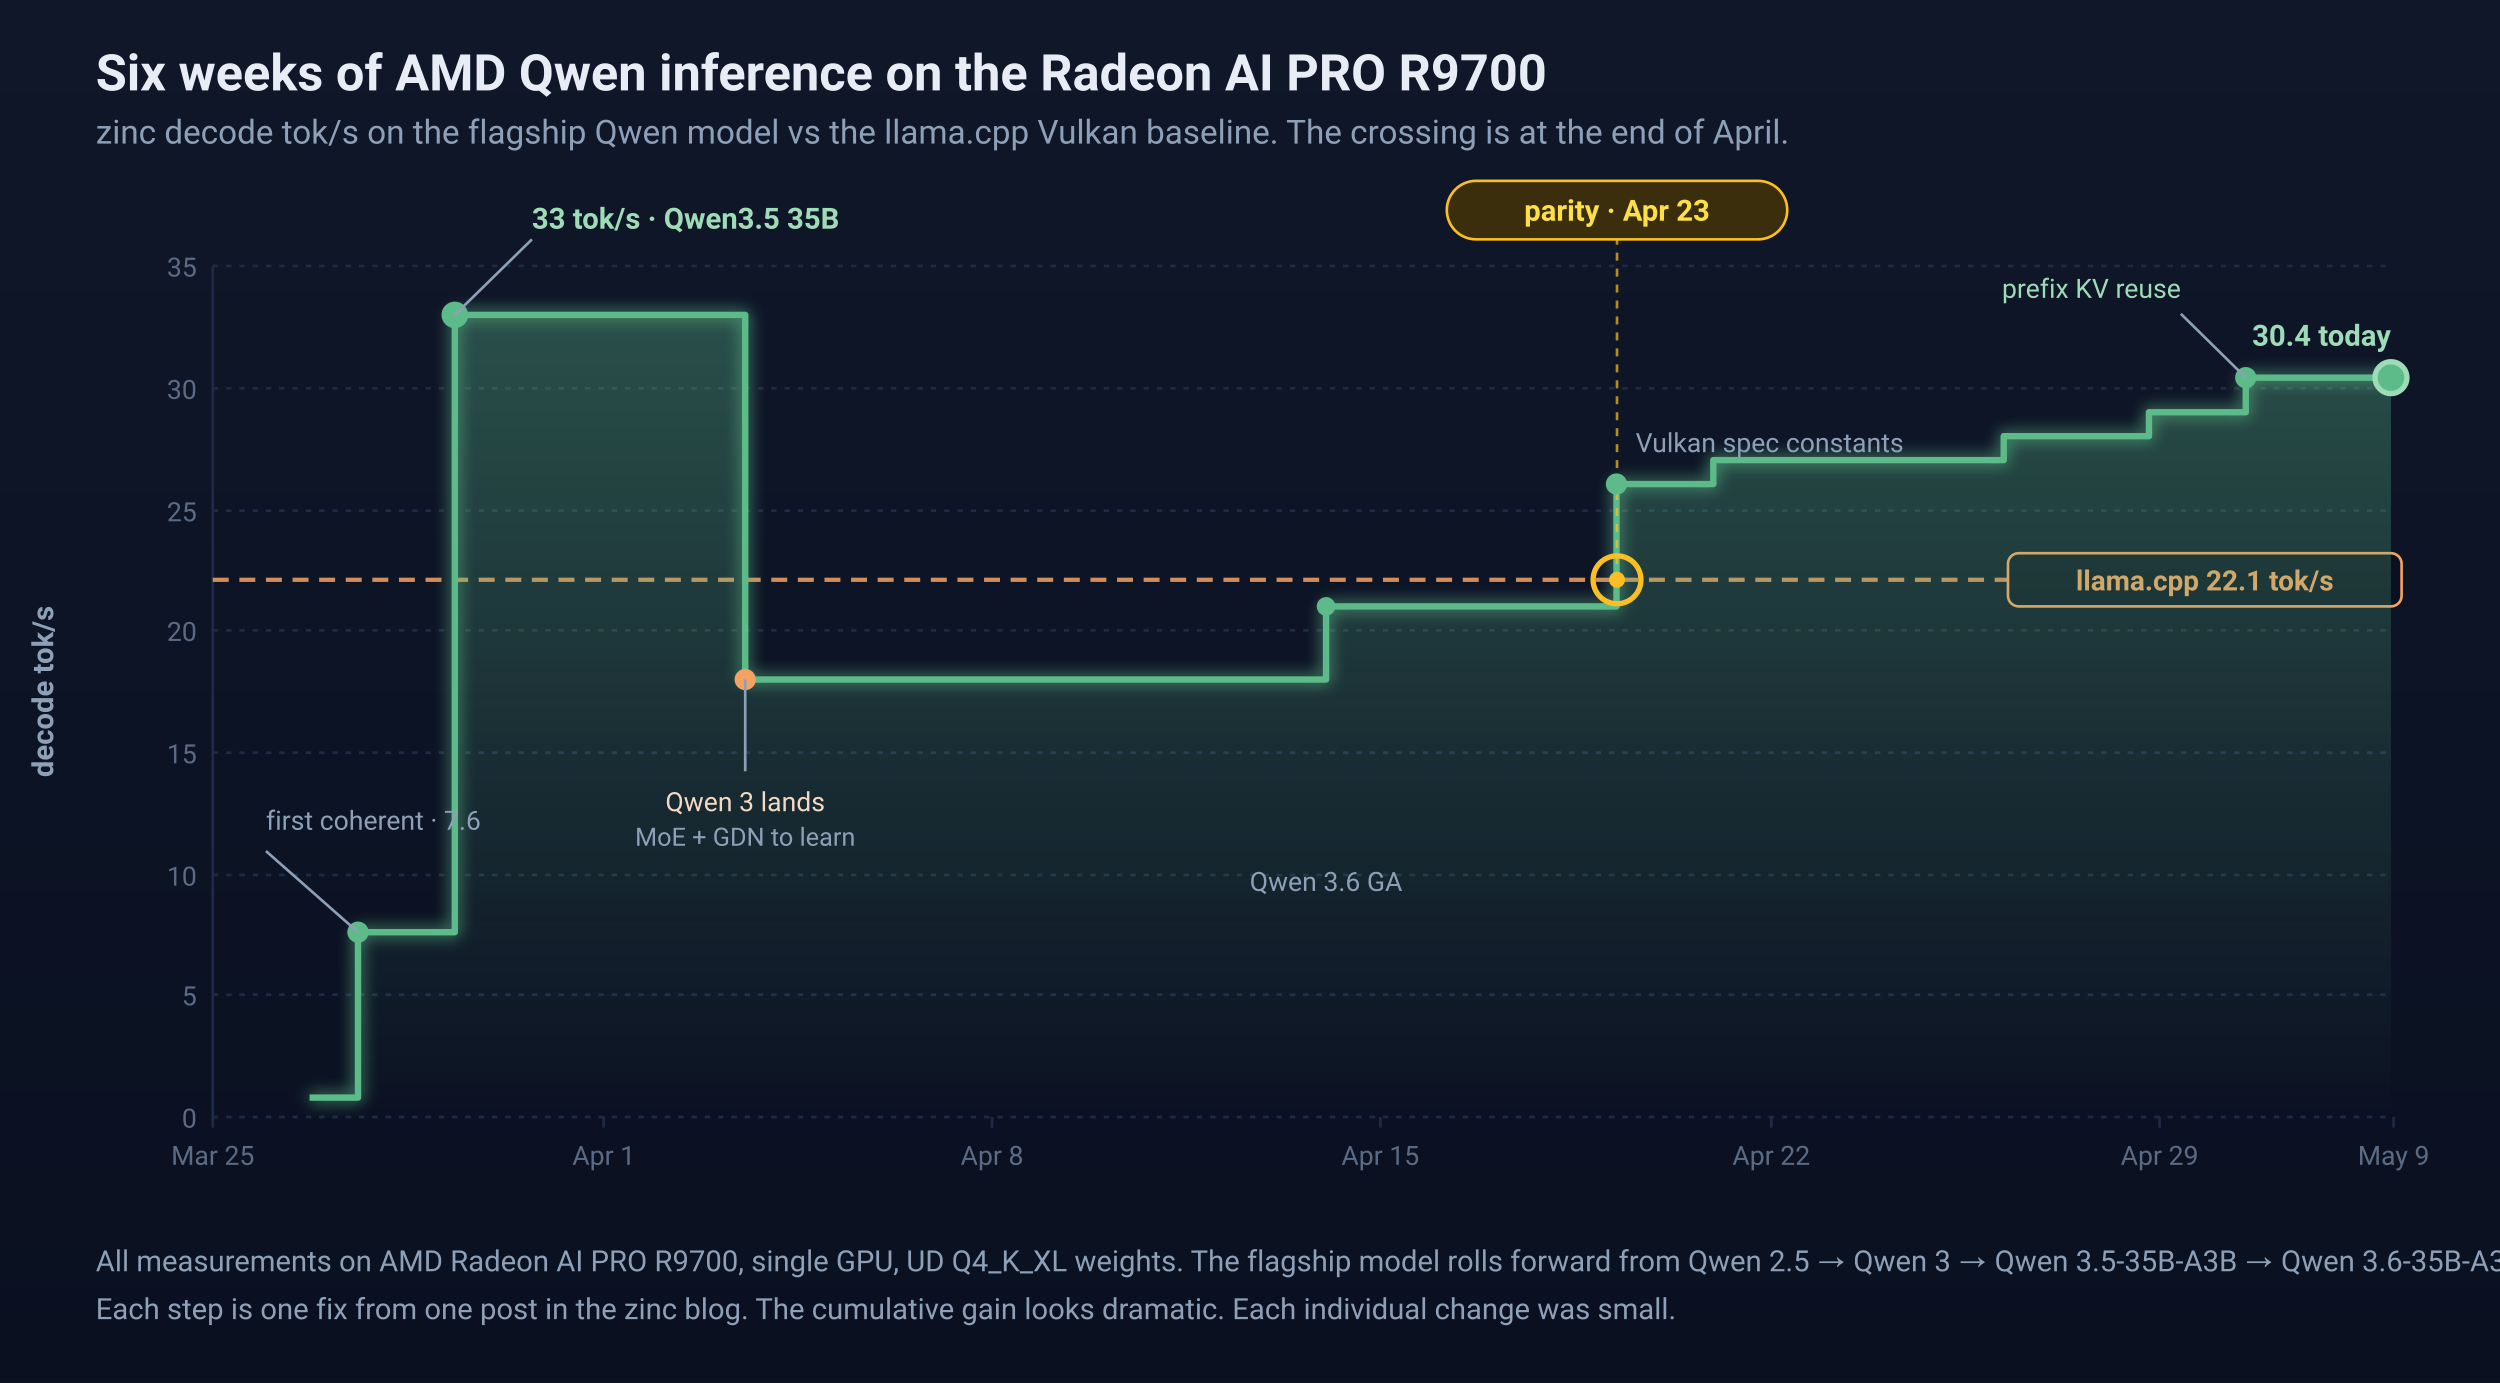
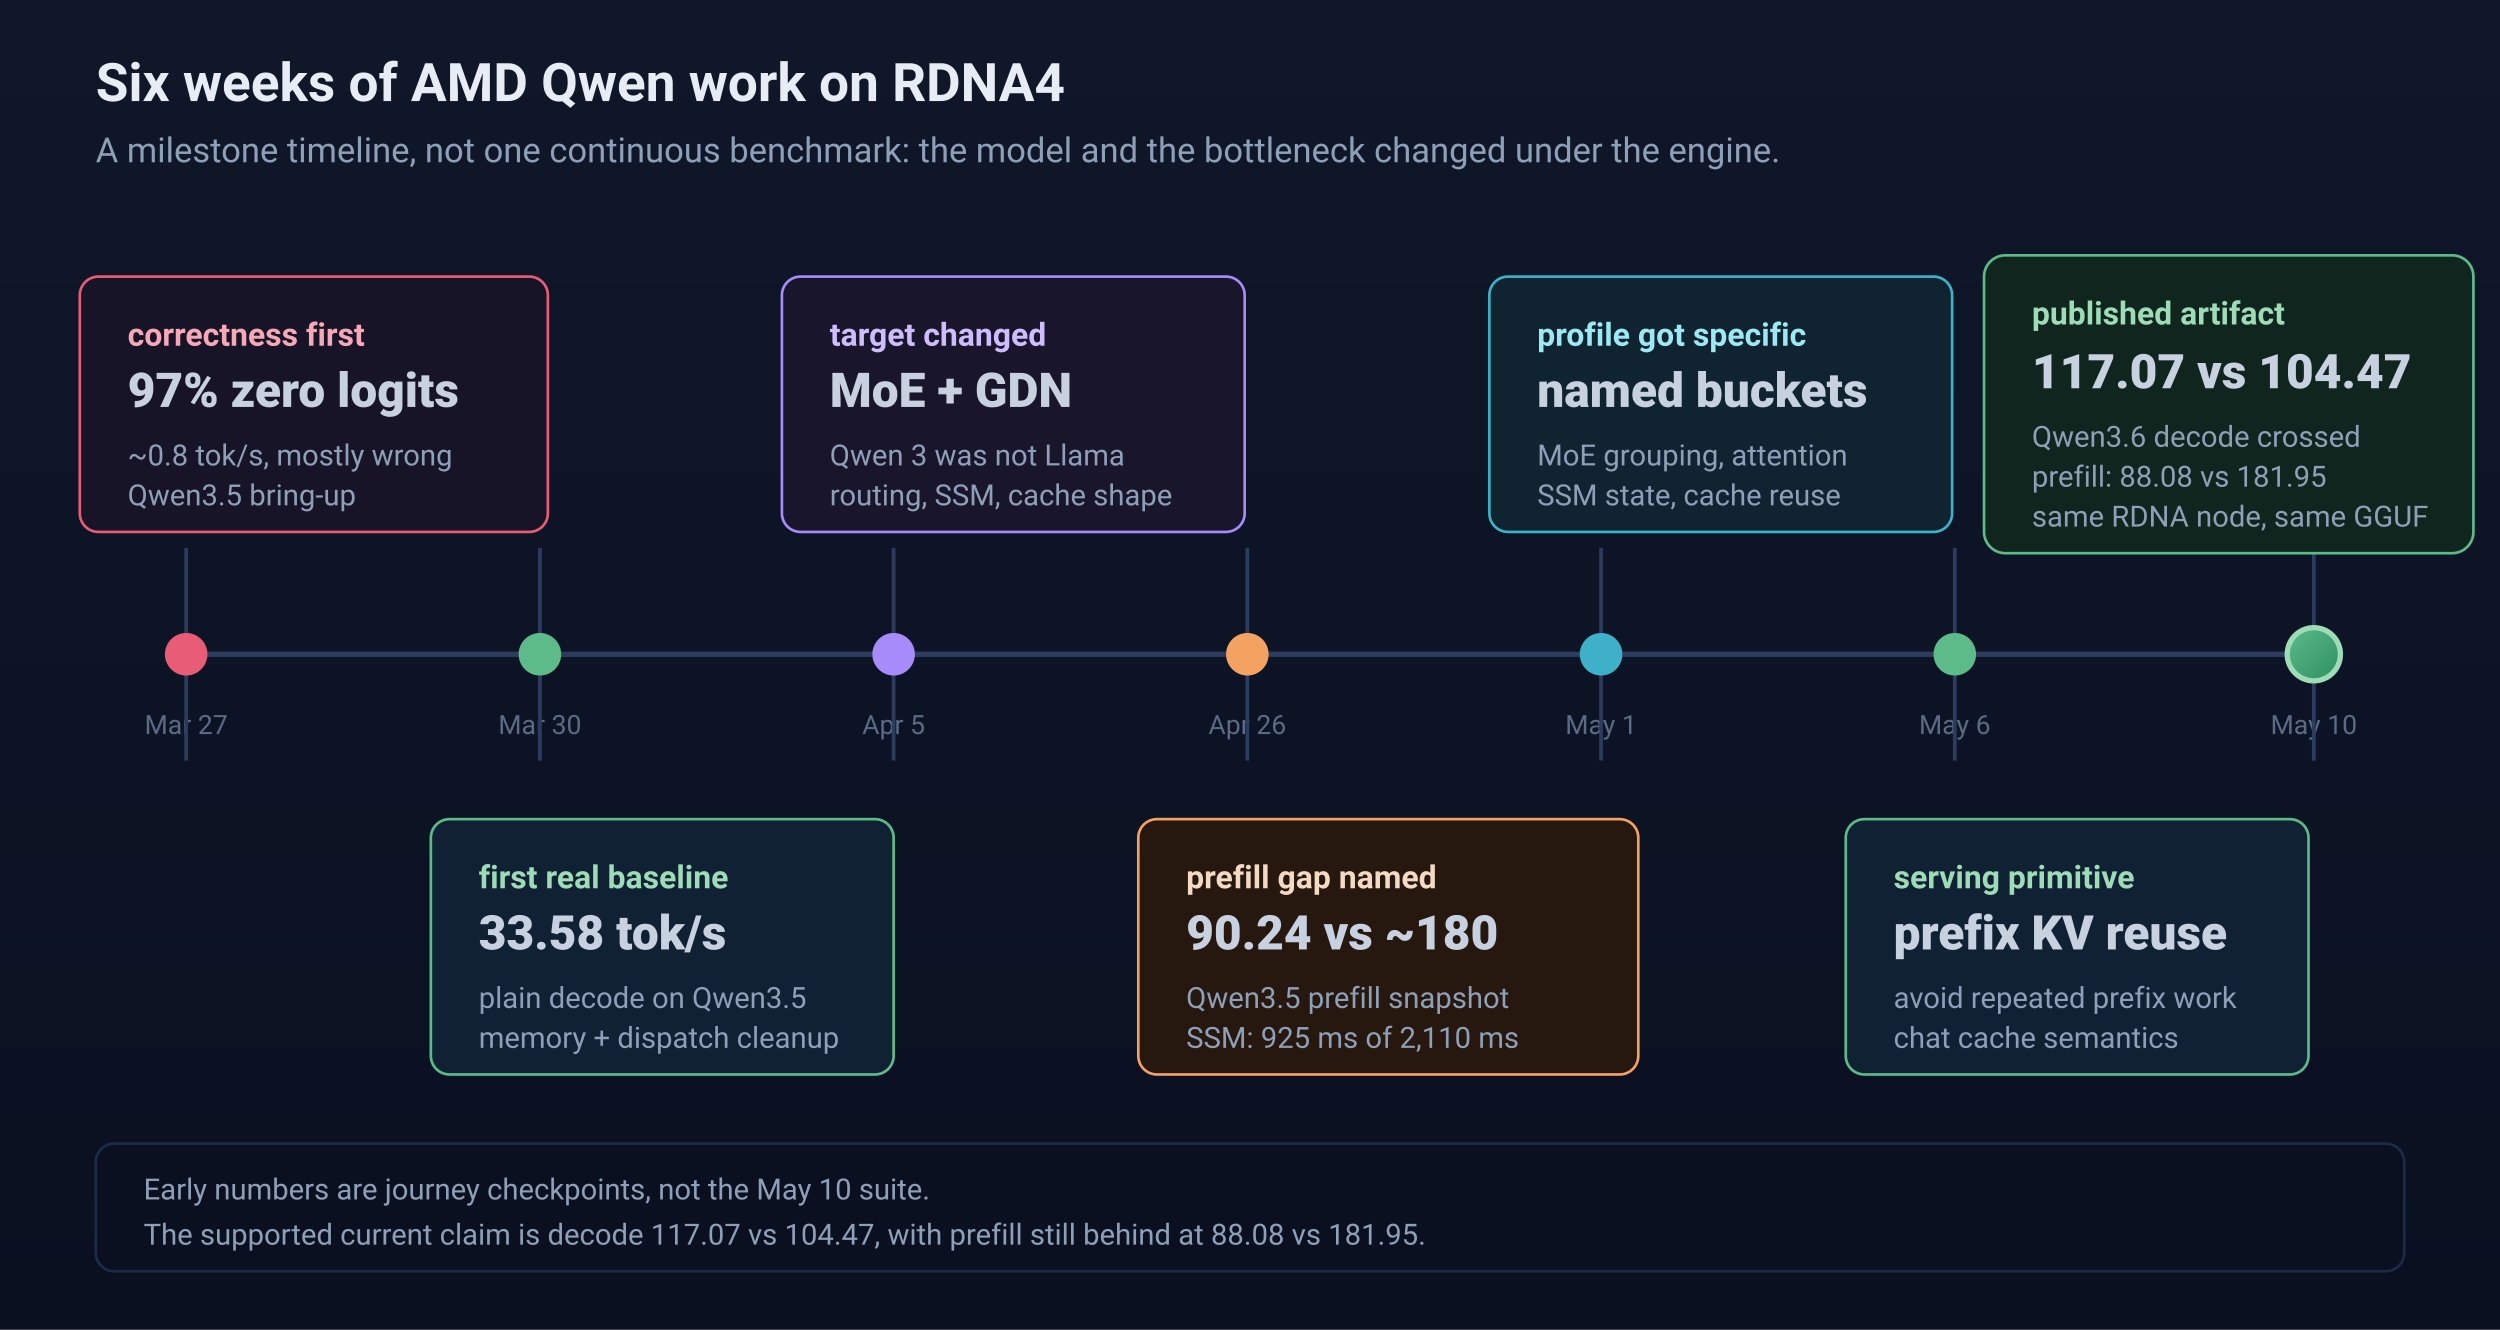
- <svg xmlns="http://www.w3.org/2000/svg" viewBox="0 0 940 520" role="img" aria-labelledby="title desc" font-family="ui-sans-serif, system-ui, -apple-system, 'Segoe UI', Roboto, Helvetica, Arial">
+ <svg xmlns="http://www.w3.org/2000/svg" viewBox="0 0 940 500" role="img" aria-labelledby="title desc" font-family="ui-sans-serif, system-ui, -apple-system, 'Segoe UI', Roboto, Helvetica, Arial">
  <defs>
-     <linearGradient id="bgFade" x1="0" y1="0" x2="0" y2="1">
+     <linearGradient id="bg" x1="0" y1="0" x2="0" y2="1">
      <stop offset="0%" stop-color="#0f1729" />
      <stop offset="100%" stop-color="#0a1020" />
    </linearGradient>
-     <linearGradient id="lineFade" x1="0" y1="0" x2="0" y2="1">
-       <stop offset="0%" stop-color="#5dbb89" stop-opacity="0.35" />
-       <stop offset="100%" stop-color="#5dbb89" stop-opacity="0" />
+     <linearGradient id="green" x1="0" y1="0" x2="1" y2="1">
+       <stop offset="0%" stop-color="#5dbb89" />
+       <stop offset="100%" stop-color="#2d8f61" />
    </linearGradient>
-     <filter id="glow" x="-50%" y="-50%" width="200%" height="200%">
-       <feGaussianBlur stdDeviation="3" result="blur" />
-       <feMerge>
-         <feMergeNode in="blur" />
-         <feMergeNode in="SourceGraphic" />
-       </feMerge>
-     </filter>
+     <linearGradient id="amber" x1="0" y1="0" x2="1" y2="1">
+       <stop offset="0%" stop-color="#f4a261" />
+       <stop offset="100%" stop-color="#c97f3a" />
+     </linearGradient>
+     <linearGradient id="purple" x1="0" y1="0" x2="1" y2="1">
+       <stop offset="0%" stop-color="#a78bfa" />
+       <stop offset="100%" stop-color="#6d5bd0" />
+     </linearGradient>
  </defs>
-   <rect width="940" height="520" fill="url(#bgFade)" />
-   <text x="36" y="34" fill="#e8edf5" font-size="19" font-weight="700">Six weeks of AMD Qwen inference on the Radeon AI PRO R9700</text>
-   <text x="36" y="54" fill="#8ea0b8" font-size="12.5">zinc decode tok/s on the flagship Qwen model vs the llama.cpp Vulkan baseline. The crossing is at the end of April.</text>
-   <line x1="80" y1="100" x2="80" y2="420" stroke="#1d2b48" stroke-width="1" />
-   <g stroke="#1d2b48" stroke-width="1" stroke-dasharray="2,3">
-     <line x1="80" y1="420" x2="900" y2="420" />
-     <line x1="80" y1="374" x2="900" y2="374" />
-     <line x1="80" y1="329" x2="900" y2="329" />
-     <line x1="80" y1="283" x2="900" y2="283" />
-     <line x1="80" y1="237" x2="900" y2="237" />
-     <line x1="80" y1="192" x2="900" y2="192" />
-     <line x1="80" y1="146" x2="900" y2="146" />
-     <line x1="80" y1="100" x2="900" y2="100" />
+   <rect width="940" height="500" fill="url(#bg)" />
+   <text x="36" y="38" fill="#e8edf5" font-size="20" font-weight="700">Six weeks of AMD Qwen work on RDNA4</text>
+   <text x="36" y="61" fill="#8ea0b8" font-size="13">A milestone timeline, not one continuous benchmark: the model and the bottleneck changed under the engine.</text>
+   <line x1="70" y1="246" x2="870" y2="246" stroke="#2b3c5f" stroke-width="2" />
+   <g fill="#5b6b85" font-size="10" text-anchor="middle">
+     <text x="70" y="276">Mar 27</text>
+     <text x="203" y="276">Mar 30</text>
+     <text x="336" y="276">Apr 5</text>
+     <text x="469" y="276">Apr 26</text>
+     <text x="602" y="276">May 1</text>
+     <text x="735" y="276">May 6</text>
+     <text x="870" y="276">May 10</text>
  </g>
-   <g fill="#5b6b85" font-size="10" text-anchor="end">
-     <text x="74" y="424">0</text>
-     <text x="74" y="378">5</text>
-     <text x="74" y="333">10</text>
-     <text x="74" y="287">15</text>
-     <text x="74" y="241">20</text>
-     <text x="74" y="196">25</text>
-     <text x="74" y="150">30</text>
-     <text x="74" y="104">35</text>
-   </g>
-   <text x="20" y="260" fill="#8ea0b8" font-size="11" font-weight="600" transform="rotate(-90, 20, 260)" text-anchor="middle">decode tok/s</text>
-   <g stroke="#1d2b48" stroke-width="1">
-     <line x1="80" y1="420" x2="80" y2="424" />
-     <line x1="227" y1="420" x2="227" y2="424" />
-     <line x1="373" y1="420" x2="373" y2="424" />
-     <line x1="519" y1="420" x2="519" y2="424" />
-     <line x1="666" y1="420" x2="666" y2="424" />
-     <line x1="812" y1="420" x2="812" y2="424" />
-     <line x1="900" y1="420" x2="900" y2="424" />
-   </g>
-   <g fill="#5b6b85" font-size="10" text-anchor="middle">
-     <text x="80" y="438">Mar 25</text>
-     <text x="227" y="438">Apr 1</text>
-     <text x="373" y="438">Apr 8</text>
-     <text x="519" y="438">Apr 15</text>
-     <text x="666" y="438">Apr 22</text>
-     <text x="812" y="438">Apr 29</text>
-     <text x="900" y="438">May 9</text>
-   </g>
-   <line x1="80" y1="218" x2="900" y2="218" stroke="#f4a261" stroke-width="1.6" stroke-dasharray="6,4" opacity="0.85" />
-   <rect x="755" y="208" width="148" height="20" rx="4" fill="#0a1020" stroke="#f4a261" stroke-width="1" />
-   <text x="829" y="222" fill="#f4a261" font-size="10.5" font-weight="600" text-anchor="middle">llama.cpp 22.1 tok/s</text>
-   <path d="M 116.4,420 L 116.4,412.7 L 134.6,412.7 L 134.6,350.5 L 171,350.5 L 171,118.4 L 280.2,118.4 L 280.2,255.5 L 498.6,255.5 L 498.6,228.0 L 607.8,228.0 L 607.8,182 L 644.2,182 L 644.2,173 L 662.4,173 L 753.4,173 L 753.4,164 L 808,164 L 808,155 L 844.4,155 L 844.4,142 L 899,142 L 899,420 Z" fill="url(#lineFade)" />
-   <path d="M 116.4,412.7 L 134.6,412.7 L 134.6,350.5 L 171,350.5 L 171,118.4 L 280.2,118.4 L 280.2,255.5 L 498.6,255.5 L 498.6,228.0 L 607.8,228.0 L 607.8,182 L 644.2,182 L 644.2,173 L 662.4,173 L 753.4,173 L 753.4,164 L 808,164 L 808,155 L 844.4,155 L 844.4,142 L 899,142" fill="none" stroke="#5dbb89" stroke-width="2.4" stroke-linejoin="round" filter="url(#glow)" />
-   <circle cx="608" cy="218" r="9" fill="none" stroke="#fbbf24" stroke-width="2" />
-   <circle cx="608" cy="218" r="3" fill="#fbbf24" />
-   <line x1="608" y1="218" x2="608" y2="86" stroke="#fbbf24" stroke-width="1" stroke-dasharray="3,3" opacity="0.7" />
-   <rect x="544" y="68" width="128" height="22" rx="11" fill="#3a2e0c" stroke="#fbbf24" />
-   <text x="608" y="83" fill="#fde047" font-size="11" font-weight="700" text-anchor="middle">parity · Apr 23</text>
-   <g>
-     <circle cx="134.6" cy="350.5" r="4" fill="#5dbb89" />
-     <line x1="134.6" y1="350.5" x2="100" y2="320" stroke="#8ea0b8" stroke-width="1" />
-     <text x="100" y="312" fill="#8ea0b8" font-size="10" text-anchor="start">first coherent · 7.6</text>
+   <g stroke="#2b3c5f" stroke-width="1.4">
+     <line x1="70" y1="206" x2="70" y2="286" />
+     <line x1="203" y1="206" x2="203" y2="286" />
+     <line x1="336" y1="206" x2="336" y2="286" />
+     <line x1="469" y1="206" x2="469" y2="286" />
+     <line x1="602" y1="206" x2="602" y2="286" />
+     <line x1="735" y1="206" x2="735" y2="286" />
+     <line x1="870" y1="206" x2="870" y2="286" />
  </g>
  <g>
-     <circle cx="171" cy="118.4" r="5" fill="#5dbb89" />
-     <line x1="171" y1="118.4" x2="200" y2="90" stroke="#8ea0b8" stroke-width="1" />
-     <text x="200" y="86" fill="#9ddcb6" font-size="11" font-weight="600">33 tok/s · Qwen3.5 35B</text>
+     <circle cx="70" cy="246" r="8" fill="#e85d75" />
+     <rect x="30" y="104" width="176" height="96" rx="7" fill="#171427" stroke="#e85d75" />
+     <text x="48" y="130" fill="#f7a8b6" font-size="12" font-weight="700">correctness first</text>
+     <text x="48" y="153" fill="#c8d1e0" font-size="18" font-weight="800">97% zero logits</text>
+     <text x="48" y="175" fill="#8ea0b8" font-size="11">~0.8 tok/s, mostly wrong</text>
+     <text x="48" y="190" fill="#8ea0b8" font-size="11">Qwen3.5 bring-up</text>
  </g>
  <g>
-     <circle cx="280.2" cy="255.5" r="4" fill="#f4a261" />
-     <line x1="280.2" y1="255.5" x2="280.2" y2="290" stroke="#8ea0b8" stroke-width="1" />
-     <text x="280.2" y="305" fill="#f4d9c3" font-size="10" text-anchor="middle">Qwen 3 lands</text>
-     <text x="280.2" y="318" fill="#8ea0b8" font-size="9.5" text-anchor="middle">MoE + GDN to learn</text>
+     <circle cx="203" cy="246" r="8" fill="#5dbb89" />
+     <rect x="162" y="308" width="174" height="96" rx="7" fill="#112134" stroke="#5dbb89" />
+     <text x="180" y="334" fill="#9ddcb6" font-size="12" font-weight="700">first real baseline</text>
+     <text x="180" y="357" fill="#c8d1e0" font-size="18" font-weight="800">33.58 tok/s</text>
+     <text x="180" y="379" fill="#8ea0b8" font-size="11">plain decode on Qwen3.5</text>
+     <text x="180" y="394" fill="#8ea0b8" font-size="11">memory + dispatch cleanup</text>
  </g>
  <g>
-     <circle cx="498.6" cy="228" r="3.5" fill="#5dbb89" />
-     <text x="498.6" y="335" fill="#8ea0b8" font-size="10" text-anchor="middle">Qwen 3.6 GA</text>
+     <circle cx="336" cy="246" r="8" fill="#a78bfa" />
+     <rect x="294" y="104" width="174" height="96" rx="7" fill="#19152b" stroke="#a78bfa" />
+     <text x="312" y="130" fill="#cdbdff" font-size="12" font-weight="700">target changed</text>
+     <text x="312" y="153" fill="#c8d1e0" font-size="18" font-weight="800">MoE + GDN</text>
+     <text x="312" y="175" fill="#8ea0b8" font-size="11">Qwen 3 was not Llama</text>
+     <text x="312" y="190" fill="#8ea0b8" font-size="11">routing, SSM, cache shape</text>
  </g>
  <g>
-     <circle cx="607.8" cy="182" r="4" fill="#5dbb89" />
-     <text x="615" y="170" fill="#8ea0b8" font-size="10">Vulkan spec constants</text>
+     <circle cx="469" cy="246" r="8" fill="#f4a261" />
+     <rect x="428" y="308" width="188" height="96" rx="7" fill="#26180e" stroke="#f4a261" />
+     <text x="446" y="334" fill="#f4d9c3" font-size="12" font-weight="700">prefill gap named</text>
+     <text x="446" y="357" fill="#c8d1e0" font-size="18" font-weight="800">90.24 vs ~180</text>
+     <text x="446" y="379" fill="#8ea0b8" font-size="11">Qwen3.5 prefill snapshot</text>
+     <text x="446" y="394" fill="#8ea0b8" font-size="11">SSM: 925 ms of 2,110 ms</text>
  </g>
  <g>
-     <circle cx="844.4" cy="142" r="4" fill="#5dbb89" />
-     <line x1="844.4" y1="142" x2="820" y2="118" stroke="#8ea0b8" stroke-width="1" />
-     <text x="820" y="112" fill="#9ddcb6" font-size="10" text-anchor="end">prefix KV reuse</text>
+     <circle cx="602" cy="246" r="8" fill="#3eb1c8" />
+     <rect x="560" y="104" width="174" height="96" rx="7" fill="#0f2330" stroke="#3eb1c8" />
+     <text x="578" y="130" fill="#9ee8f3" font-size="12" font-weight="700">profile got specific</text>
+     <text x="578" y="153" fill="#c8d1e0" font-size="18" font-weight="800">named buckets</text>
+     <text x="578" y="175" fill="#8ea0b8" font-size="11">MoE grouping, attention</text>
+     <text x="578" y="190" fill="#8ea0b8" font-size="11">SSM state, cache reuse</text>
  </g>
  <g>
-     <circle cx="899" cy="142" r="6" fill="#5dbb89" stroke="#9ddcb6" stroke-width="2" />
-     <text x="899" y="130" fill="#9ddcb6" font-size="11" font-weight="700" text-anchor="end">30.4 today</text>
+     <circle cx="735" cy="246" r="8" fill="#5dbb89" />
+     <rect x="694" y="308" width="174" height="96" rx="7" fill="#112134" stroke="#5dbb89" />
+     <text x="712" y="334" fill="#9ddcb6" font-size="12" font-weight="700">serving primitive</text>
+     <text x="712" y="357" fill="#c8d1e0" font-size="18" font-weight="800">prefix KV reuse</text>
+     <text x="712" y="379" fill="#8ea0b8" font-size="11">avoid repeated prefix work</text>
+     <text x="712" y="394" fill="#8ea0b8" font-size="11">chat cache semantics</text>
  </g>
-   <text x="36" y="478" fill="#8ea0b8" font-size="11">All measurements on AMD Radeon AI PRO R9700, single GPU, UD Q4_K_XL weights. The flagship model rolls forward from Qwen 2.5 → Qwen 3 → Qwen 3.5-35B-A3B → Qwen 3.6-35B-A3B as the family ships.</text>
-   <text x="36" y="496" fill="#8ea0b8" font-size="11">Each step is one fix from one post in the zinc blog. The cumulative gain looks dramatic. Each individual change was small.</text>
+   <g>
+     <circle cx="870" cy="246" r="10" fill="url(#green)" stroke="#9ddcb6" stroke-width="2" />
+     <rect x="746" y="96" width="184" height="112" rx="8" fill="#10251d" stroke="#5dbb89" />
+     <text x="764" y="122" fill="#9ddcb6" font-size="12" font-weight="700">published artifact</text>
+     <text x="764" y="146" fill="#c8d1e0" font-size="18" font-weight="800">117.07 vs 104.47</text>
+     <text x="764" y="168" fill="#8ea0b8" font-size="11">Qwen3.6 decode crossed</text>
+     <text x="764" y="183" fill="#8ea0b8" font-size="11">prefill: 88.08 vs 181.95</text>
+     <text x="764" y="198" fill="#8ea0b8" font-size="11">same RDNA node, same GGUF</text>
+   </g>
+   <rect x="36" y="430" width="868" height="48" rx="7" fill="#0a1020" stroke="#1d2b48" />
+   <text x="54" y="451" fill="#8ea0b8" font-size="11">Early numbers are journey checkpoints, not the May 10 suite.</text>
+   <text x="54" y="468" fill="#8ea0b8" font-size="11">The supported current claim is decode 117.07 vs 104.47, with prefill still behind at 88.08 vs 181.95.</text>
</svg>
